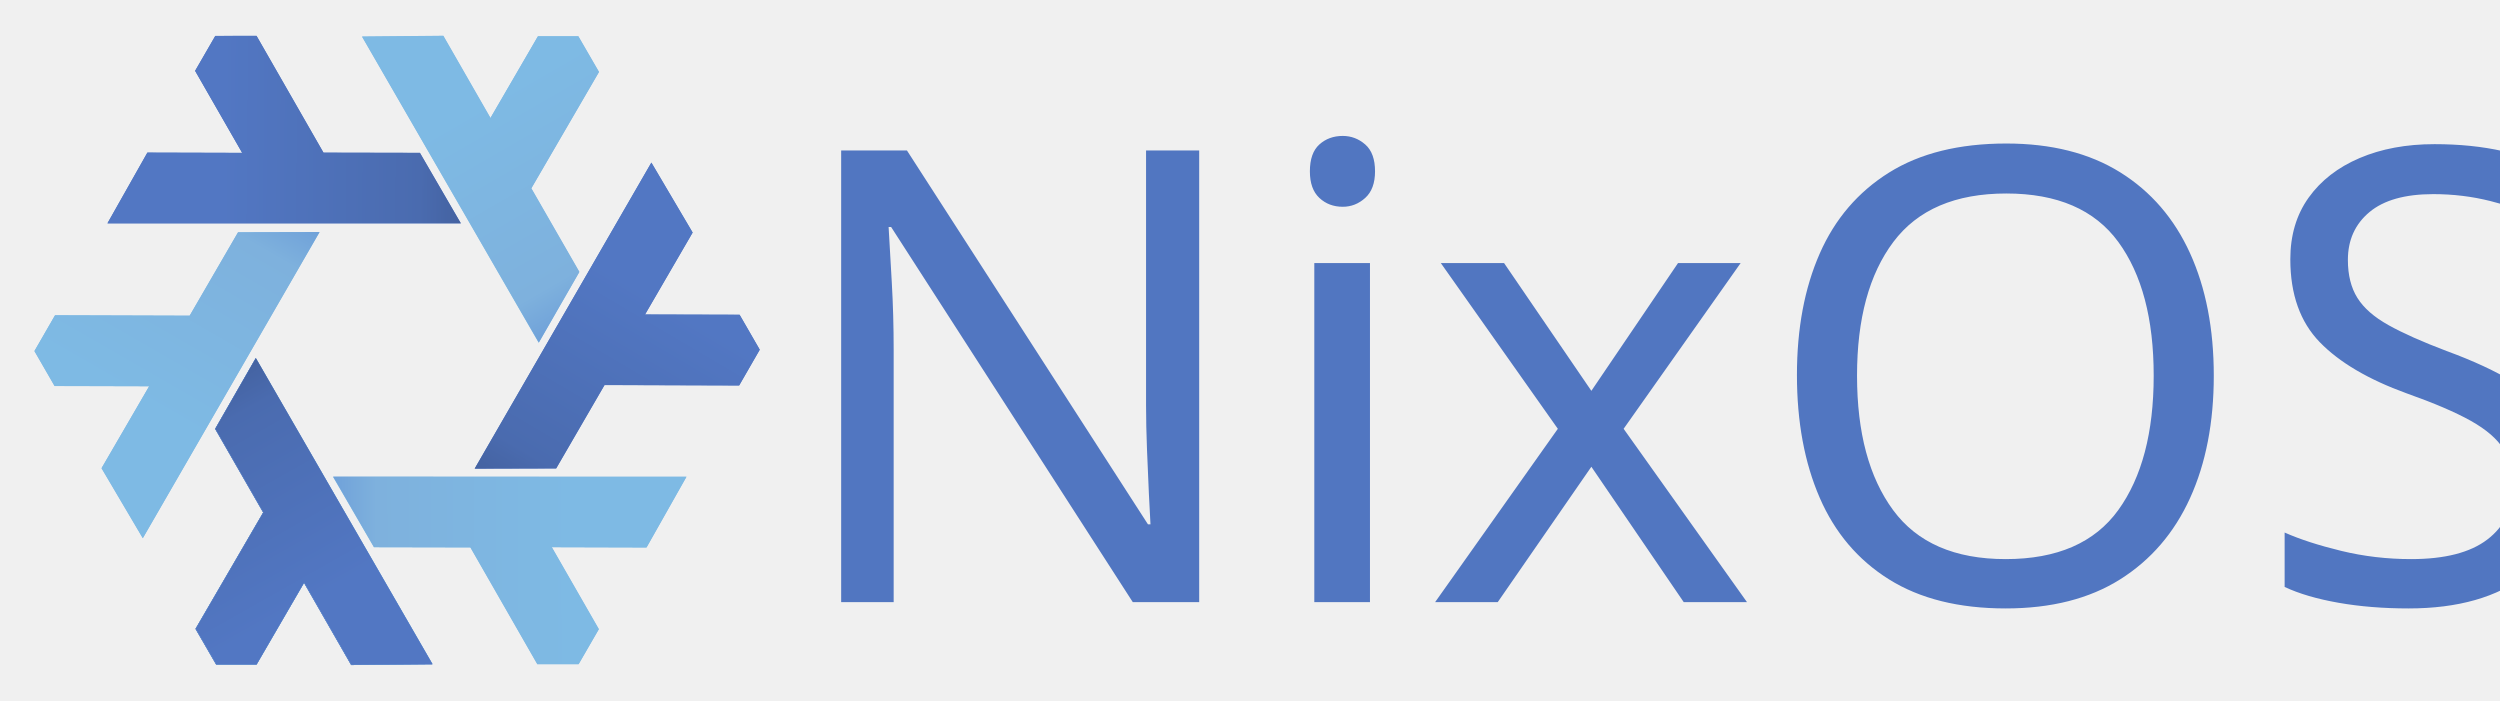
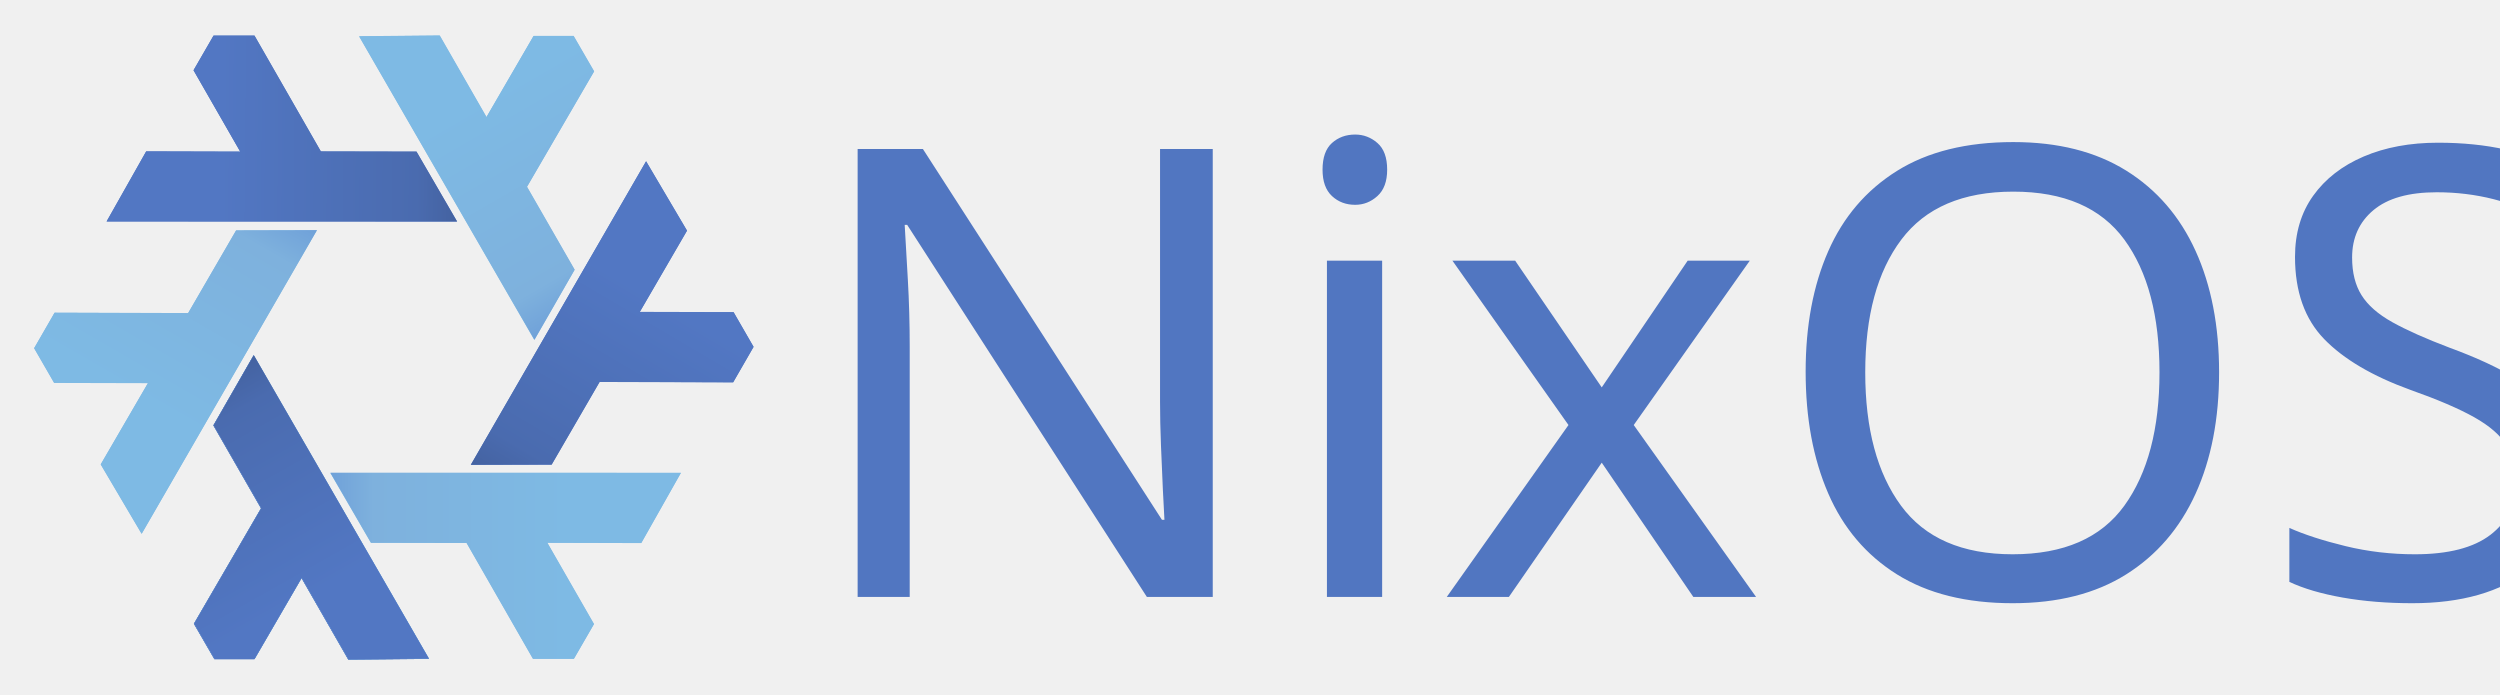
- <svg xmlns="http://www.w3.org/2000/svg" xmlns:xlink="http://www.w3.org/1999/xlink" width="488mm" height="136.685mm" viewBox="0 0 1729.134 484.317" id="svg2" version="1.1">
+ <svg xmlns="http://www.w3.org/2000/svg" xmlns:xlink="http://www.w3.org/1999/xlink" width="492mm" height="136.685mm" viewBox="0 0 1743.307 484.317" id="svg2" version="1.1">
  <defs id="defs4">
    <linearGradient id="linearGradient5562">
      <stop style="stop-color:#699ad7;stop-opacity:1" offset="0" id="stop5564" />
      <stop id="stop5566" offset="0.243" style="stop-color:#7eb1dd;stop-opacity:1" />
      <stop style="stop-color:#7ebae4;stop-opacity:1" offset="1" id="stop5568" />
    </linearGradient>
    <linearGradient id="linearGradient5053">
      <stop style="stop-color:#415e9a;stop-opacity:1" offset="0" id="stop5055" />
      <stop id="stop5057" offset="0.232" style="stop-color:#4a6baf;stop-opacity:1" />
      <stop style="stop-color:#5277c3;stop-opacity:1" offset="1" id="stop5059" />
    </linearGradient>
    <linearGradient id="linearGradient5960">
      <stop id="stop5962" offset="0" style="stop-color:#637ddf;stop-opacity:1" />
      <stop style="stop-color:#649afa;stop-opacity:1" offset="0.232" id="stop5964" />
      <stop id="stop5966" offset="1" style="stop-color:#719efa;stop-opacity:1" />
    </linearGradient>
    <linearGradient y2="515.971" x2="282.261" y1="338.624" x1="213.956" gradientTransform="translate(983.3608,601.3889)" gradientUnits="userSpaceOnUse" id="linearGradient5855" xlink:href="#linearGradient5960" />
    <linearGradient xlink:href="#linearGradient5562" id="linearGradient5384" gradientUnits="userSpaceOnUse" gradientTransform="translate(70.65034,-1055.151)" x1="200.597" y1="351.411" x2="290.087" y2="506.188" />
    <linearGradient xlink:href="#linearGradient5053" id="linearGradient5386" gradientUnits="userSpaceOnUse" gradientTransform="translate(864.6959,-1491.341)" x1="-584.199" y1="782.336" x2="-496.297" y2="937.714" />
  </defs>
  <g id="layer7" style="display:none">
    <rect transform="translate(-132.5822,958.0402)" style="color:#000000;clip-rule:nonzero;display:inline;overflow:visible;visibility:visible;opacity:1;isolation:auto;mix-blend-mode:normal;color-interpolation:sRGB;color-interpolation-filters:linearRGB;solid-color:#000000;solid-opacity:1;fill:#ffffff;fill-opacity:1;fill-rule:evenodd;stroke:none;stroke-width:3;stroke-linecap:butt;stroke-linejoin:round;stroke-miterlimit:4;stroke-dasharray:none;stroke-dashoffset:0;stroke-opacity:1;marker:none;color-rendering:auto;image-rendering:auto;shape-rendering:auto;text-rendering:auto;enable-background:accumulate" id="rect5389" width="1543.428" height="483.744" x="132.582" y="-957.778" />
  </g>
  <g id="layer5" style="display:none;opacity:0.516" transform="translate(-132.5822,958.0402)">
    <rect y="-957.778" x="132.582" height="483.744" width="1543.428" id="rect5350" style="color:#000000;clip-rule:nonzero;display:inline;overflow:visible;visibility:visible;opacity:1;isolation:auto;mix-blend-mode:normal;color-interpolation:sRGB;color-interpolation-filters:linearRGB;solid-color:#000000;solid-opacity:1;fill:#d4d4d4;fill-opacity:1;fill-rule:evenodd;stroke:none;stroke-width:3;stroke-linecap:butt;stroke-linejoin:round;stroke-miterlimit:4;stroke-dasharray:none;stroke-dashoffset:0;stroke-opacity:1;marker:none;color-rendering:auto;image-rendering:auto;shape-rendering:auto;text-rendering:auto;enable-background:accumulate" />
    <rect style="color:#000000;clip-rule:nonzero;display:inline;overflow:visible;visibility:visible;opacity:1;isolation:auto;mix-blend-mode:normal;color-interpolation:sRGB;color-interpolation-filters:linearRGB;solid-color:#000000;solid-opacity:1;fill:#9b9b9b;fill-opacity:1;fill-rule:evenodd;stroke:none;stroke-width:3;stroke-linecap:butt;stroke-linejoin:round;stroke-miterlimit:4;stroke-dasharray:none;stroke-dashoffset:0;stroke-opacity:1;marker:none;color-rendering:auto;image-rendering:auto;shape-rendering:auto;text-rendering:auto;enable-background:accumulate" id="rect5346" width="1496.443" height="435.681" x="155.776" y="-933.387" />
    <rect y="-851.659" x="159.027" height="272.584" width="1492.573" id="rect5348" style="color:#000000;clip-rule:nonzero;display:inline;overflow:visible;visibility:visible;opacity:1;isolation:auto;mix-blend-mode:normal;color-interpolation:sRGB;color-interpolation-filters:linearRGB;solid-color:#000000;solid-opacity:1;fill:#848484;fill-opacity:1;fill-rule:evenodd;stroke:none;stroke-width:3;stroke-linecap:butt;stroke-linejoin:round;stroke-miterlimit:4;stroke-dasharray:none;stroke-dashoffset:0;stroke-opacity:1;marker:none;color-rendering:auto;image-rendering:auto;shape-rendering:auto;text-rendering:auto;enable-background:accumulate" />
  </g>
  <g id="layer6" style="display:none" transform="translate(-132.5822,958.0402)">
    <rect y="-958.028" x="132.651" height="484.304" width="550.416" id="rect5379" style="color:#000000;clip-rule:nonzero;display:inline;overflow:visible;visibility:visible;opacity:1;isolation:auto;mix-blend-mode:normal;color-interpolation:sRGB;color-interpolation-filters:linearRGB;solid-color:#000000;solid-opacity:1;fill:#5c201e;fill-opacity:1;fill-rule:evenodd;stroke:none;stroke-width:3;stroke-linecap:butt;stroke-linejoin:round;stroke-miterlimit:4;stroke-dasharray:none;stroke-dashoffset:0;stroke-opacity:1;marker:none;color-rendering:auto;image-rendering:auto;shape-rendering:auto;text-rendering:auto;enable-background:accumulate" />
    <rect style="color:#000000;clip-rule:nonzero;display:inline;overflow:visible;visibility:visible;opacity:1;isolation:auto;mix-blend-mode:normal;color-interpolation:sRGB;color-interpolation-filters:linearRGB;solid-color:#000000;solid-opacity:1;fill:#c24a46;fill-opacity:1;fill-rule:evenodd;stroke:none;stroke-width:3;stroke-linecap:butt;stroke-linejoin:round;stroke-miterlimit:4;stroke-dasharray:none;stroke-dashoffset:0;stroke-opacity:1;marker:none;color-rendering:auto;image-rendering:auto;shape-rendering:auto;text-rendering:auto;enable-background:accumulate" id="rect5372" width="501.944" height="434.304" x="156.123" y="-933.028" />
    <rect style="color:#000000;clip-rule:nonzero;display:inline;overflow:visible;visibility:visible;opacity:1;isolation:auto;mix-blend-mode:normal;color-interpolation:sRGB;color-interpolation-filters:linearRGB;solid-color:#000000;solid-opacity:1;fill:#d98d8a;fill-opacity:1;fill-rule:evenodd;stroke:none;stroke-width:3;stroke-linecap:butt;stroke-linejoin:round;stroke-miterlimit:4;stroke-dasharray:none;stroke-dashoffset:0;stroke-opacity:1;marker:none;color-rendering:auto;image-rendering:auto;shape-rendering:auto;text-rendering:auto;enable-background:accumulate" id="rect5381" width="24.94" height="24.94" x="658.028" y="-958.04" />
  </g>
  <g id="layer1" style="display:inline" transform="translate(-132.5822,958.0402)">
    <path style="color:#000000;clip-rule:nonzero;display:inline;overflow:visible;visibility:visible;opacity:1;isolation:auto;mix-blend-mode:normal;color-interpolation:sRGB;color-interpolation-filters:linearRGB;solid-color:#000000;solid-opacity:1;fill:#5277c3;fill-opacity:1;fill-rule:evenodd;stroke:none;stroke-width:3;stroke-linecap:butt;stroke-linejoin:round;stroke-miterlimit:4;stroke-dasharray:none;stroke-dashoffset:0;stroke-opacity:1;color-rendering:auto;image-rendering:auto;shape-rendering:auto;text-rendering:auto;enable-background:accumulate" d="m 309.404,-710.252 122.197,211.675 -56.157,0.527 -32.624,-56.869 -32.856,56.565 -27.902,-0.011 -14.291,-24.69 46.81,-80.49 -33.229,-57.826 z" id="path4861" />
    <path style="color:#000000;clip-rule:nonzero;display:inline;overflow:visible;visibility:visible;opacity:1;isolation:auto;mix-blend-mode:normal;color-interpolation:sRGB;color-interpolation-filters:linearRGB;solid-color:#000000;solid-opacity:1;fill:#7ebae4;fill-opacity:1;fill-rule:evenodd;stroke:none;stroke-width:3;stroke-linecap:butt;stroke-linejoin:round;stroke-miterlimit:4;stroke-dasharray:none;stroke-dashoffset:0;stroke-opacity:1;color-rendering:auto;image-rendering:auto;shape-rendering:auto;text-rendering:auto;enable-background:accumulate" d="m 353.509,-797.443 -122.218,211.663 -28.535,-48.37 32.938,-56.688 -65.415,-0.172 -13.941,-24.17 14.236,-24.721 93.112,0.294 33.464,-57.69 z" id="use4863" />
    <path style="color:#000000;clip-rule:nonzero;display:inline;overflow:visible;visibility:visible;opacity:1;isolation:auto;mix-blend-mode:normal;color-interpolation:sRGB;color-interpolation-filters:linearRGB;solid-color:#000000;solid-opacity:1;fill:#7ebae4;fill-opacity:1;fill-rule:evenodd;stroke:none;stroke-width:3;stroke-linecap:butt;stroke-linejoin:round;stroke-miterlimit:4;stroke-dasharray:none;stroke-dashoffset:0;stroke-opacity:1;color-rendering:auto;image-rendering:auto;shape-rendering:auto;text-rendering:auto;enable-background:accumulate" d="m 362.885,-628.243 244.414,0.012 -27.622,48.897 -65.562,-0.182 32.559,56.737 -13.961,24.159 -28.527,0.032 -46.301,-80.784 -66.693,-0.135 z" id="use4865" />
    <path style="color:#000000;clip-rule:nonzero;display:inline;overflow:visible;visibility:visible;opacity:1;isolation:auto;mix-blend-mode:normal;color-interpolation:sRGB;color-interpolation-filters:linearRGB;solid-color:#000000;solid-opacity:1;fill:#7ebae4;fill-opacity:1;fill-rule:evenodd;stroke:none;stroke-width:3;stroke-linecap:butt;stroke-linejoin:round;stroke-miterlimit:4;stroke-dasharray:none;stroke-dashoffset:0;stroke-opacity:1;color-rendering:auto;image-rendering:auto;shape-rendering:auto;text-rendering:auto;enable-background:accumulate" d="m 505.143,-720.989 -122.197,-211.675 56.157,-0.527 32.624,56.869 32.856,-56.565 27.902,0.011 14.291,24.69 -46.81,80.49 33.229,57.826 z" id="use4867" />
    <path id="path4873" d="m 309.404,-710.252 122.197,211.675 -56.157,0.527 -32.624,-56.869 -32.856,56.565 -27.902,-0.011 -14.291,-24.69 46.81,-80.49 -33.229,-57.826 z" style="color:#000000;clip-rule:nonzero;display:inline;overflow:visible;visibility:visible;opacity:1;isolation:auto;mix-blend-mode:normal;color-interpolation:sRGB;color-interpolation-filters:linearRGB;solid-color:#000000;solid-opacity:1;fill:#5277c3;fill-opacity:1;fill-rule:evenodd;stroke:none;stroke-width:3;stroke-linecap:butt;stroke-linejoin:round;stroke-miterlimit:4;stroke-dasharray:none;stroke-dashoffset:0;stroke-opacity:1;color-rendering:auto;image-rendering:auto;shape-rendering:auto;text-rendering:auto;enable-background:accumulate" />
    <path id="use4875" d="m 451.336,-803.533 -244.414,-0.012 27.622,-48.897 65.562,0.182 -32.559,-56.737 13.961,-24.159 28.527,-0.032 46.301,80.784 66.693,0.135 z" style="color:#000000;clip-rule:nonzero;display:inline;overflow:visible;visibility:visible;opacity:1;isolation:auto;mix-blend-mode:normal;color-interpolation:sRGB;color-interpolation-filters:linearRGB;solid-color:#000000;solid-opacity:1;fill:#5277c3;fill-opacity:1;fill-rule:evenodd;stroke:none;stroke-width:3;stroke-linecap:butt;stroke-linejoin:round;stroke-miterlimit:4;stroke-dasharray:none;stroke-dashoffset:0;stroke-opacity:1;color-rendering:auto;image-rendering:auto;shape-rendering:auto;text-rendering:auto;enable-background:accumulate" />
    <path id="use4877" d="m 460.872,-633.842 122.218,-211.663 28.535,48.37 -32.938,56.688 65.415,0.172 13.941,24.17 -14.236,24.721 -93.112,-0.294 -33.464,57.69 z" style="color:#000000;clip-rule:nonzero;display:inline;overflow:visible;visibility:visible;opacity:1;isolation:auto;mix-blend-mode:normal;color-interpolation:sRGB;color-interpolation-filters:linearRGB;solid-color:#000000;solid-opacity:1;fill:#5277c3;fill-opacity:1;fill-rule:evenodd;stroke:none;stroke-width:3;stroke-linecap:butt;stroke-linejoin:round;stroke-miterlimit:4;stroke-dasharray:none;stroke-dashoffset:0;stroke-opacity:1;color-rendering:auto;image-rendering:auto;shape-rendering:auto;text-rendering:auto;enable-background:accumulate" />
    <g id="layer2" style="display:none" transform="translate(72.03904,-1799.448)">
      <path d="M 460.606,594.729 209.742,594.729 84.31,377.474 209.742,160.219 l 250.864,1e-5 125.432,217.255 z" id="path6032" style="color:#000000;display:inline;overflow:visible;visibility:visible;opacity:0.236;fill:#4e4d52;fill-opacity:1;fill-rule:nonzero;stroke:none;stroke-width:3;stroke-linecap:butt;stroke-linejoin:round;stroke-miterlimit:4;stroke-dasharray:none;stroke-dashoffset:0;stroke-opacity:1;marker:none;enable-background:accumulate" />
      <path transform="translate(0,-308.2677)" style="color:#000000;display:inline;overflow:visible;visibility:visible;opacity:1;fill:#4e4d52;fill-opacity:1;fill-rule:nonzero;stroke:none;stroke-width:3;stroke-linecap:butt;stroke-linejoin:round;stroke-miterlimit:4;stroke-dasharray:none;stroke-dashoffset:0;stroke-opacity:1;marker:none;enable-background:accumulate" id="path5875" d="m 385.592,773.067 -100.835,0 -50.417,-87.326 50.417,-87.326 100.835,10e-6 50.417,87.326 z" />
      <path transform="translate(0,-308.2677)" id="path5851" d="m 1216.559,938.534 123.055,228.14 -42.681,-1.262 -43.482,-79.772 -39.651,80.327 -32.688,-19.798 53.474,-100.285 -37.116,-73.89 z" style="fill:url(#linearGradient5855);fill-opacity:1;fill-rule:evenodd;stroke:none;stroke-width:3;stroke-linecap:butt;stroke-linejoin:round;stroke-miterlimit:4;stroke-dasharray:none;stroke-opacity:1" />
      <rect style="color:#000000;clip-rule:nonzero;display:inline;overflow:visible;visibility:visible;opacity:0.415;isolation:auto;mix-blend-mode:normal;color-interpolation:sRGB;color-interpolation-filters:linearRGB;solid-color:#000000;solid-opacity:1;fill:#c53a3a;fill-opacity:1;fill-rule:nonzero;stroke:none;stroke-width:3;stroke-linecap:butt;stroke-linejoin:round;stroke-miterlimit:4;stroke-dasharray:none;stroke-dashoffset:0;stroke-opacity:1;marker:none;color-rendering:auto;image-rendering:auto;shape-rendering:auto;text-rendering:auto;enable-background:accumulate" id="rect5884" width="48.835" height="226.229" x="-34.742" y="446.171" transform="rotate(-30)" />
      <path transform="translate(0,-308.2677)" style="color:#000000;clip-rule:nonzero;display:inline;overflow:visible;visibility:visible;opacity:0.509;isolation:auto;mix-blend-mode:normal;color-interpolation:sRGB;color-interpolation-filters:linearRGB;solid-color:#000000;solid-opacity:1;fill:#000000;fill-opacity:1;fill-rule:evenodd;stroke:none;stroke-width:3;stroke-linecap:butt;stroke-linejoin:round;stroke-miterlimit:4;stroke-dasharray:none;stroke-dashoffset:0;stroke-opacity:1;marker:none;color-rendering:auto;image-rendering:auto;shape-rendering:auto;text-rendering:auto;enable-background:accumulate" id="path3428" d="m 251.986,878.638 -14.024,24.291 h -28.049 l -14.024,-24.291 14.024,-24.291 h 28.049 z" />
      <use x="0" y="0" xlink:href="#rect5884" id="use4252" transform="rotate(60,268.2979,489.4515)" width="100%" height="100%" />
      <rect style="color:#000000;clip-rule:nonzero;display:inline;overflow:visible;visibility:visible;opacity:1;isolation:auto;mix-blend-mode:normal;color-interpolation:sRGB;color-interpolation-filters:linearRGB;solid-color:#000000;solid-opacity:1;fill:#000000;fill-opacity:0.651;fill-rule:evenodd;stroke:none;stroke-width:1px;stroke-linecap:butt;stroke-linejoin:miter;stroke-miterlimit:4;stroke-dasharray:none;stroke-dashoffset:0;stroke-opacity:1;marker:none;color-rendering:auto;image-rendering:auto;shape-rendering:auto;text-rendering:auto;enable-background:accumulate" id="rect4254" width="5.395" height="115.126" x="545.71" y="467.07" transform="rotate(30,575.2354,-154.1339)" />
    </g>
  </g>
  <g id="layer3" style="display:inline;opacity:1" transform="translate(-132.5822,958.0402)">
    <path id="path3336-6" d="m 309.549,-710.388 122.197,211.675 -56.157,0.527 -32.624,-56.869 -32.856,56.565 -27.902,-0.011 -14.291,-24.69 46.81,-80.49 -33.229,-57.826 z" style="opacity:1;fill:url(#linearGradient5384);fill-opacity:1;fill-rule:evenodd;stroke:none;stroke-width:3;stroke-linecap:butt;stroke-linejoin:round;stroke-miterlimit:4;stroke-dasharray:none;stroke-opacity:1" />
    <use height="100%" width="100%" transform="rotate(60,407.1116,-715.7872)" id="use3439-6" xlink:href="#path3336-6" y="0" x="0" />
    <use height="100%" width="100%" transform="rotate(-60,407.3118,-715.7002)" id="use3445-0" xlink:href="#path3336-6" y="0" x="0" />
    <use height="100%" width="100%" transform="rotate(180,407.4187,-715.7565)" id="use3449-5" xlink:href="#path3336-6" y="0" x="0" />
    <path style="color:#000000;clip-rule:nonzero;display:inline;overflow:visible;visibility:visible;opacity:1;isolation:auto;mix-blend-mode:normal;color-interpolation:sRGB;color-interpolation-filters:linearRGB;solid-color:#000000;solid-opacity:1;fill:url(#linearGradient5386);fill-opacity:1;fill-rule:evenodd;stroke:none;stroke-width:3;stroke-linecap:butt;stroke-linejoin:round;stroke-miterlimit:4;stroke-dasharray:none;stroke-dashoffset:0;stroke-opacity:1;color-rendering:auto;image-rendering:auto;shape-rendering:auto;text-rendering:auto;enable-background:accumulate" d="m 309.549,-710.388 122.197,211.675 -56.157,0.527 -32.624,-56.869 -32.856,56.565 -27.902,-0.011 -14.291,-24.69 46.81,-80.49 -33.229,-57.826 z" id="path4260-0" />
    <use height="100%" width="100%" transform="rotate(120,407.3392,-716.0836)" id="use4354-5" xlink:href="#path4260-0" y="0" x="0" style="display:inline" />
    <use height="100%" width="100%" transform="rotate(-120,407.2882,-715.87)" id="use4362-2" xlink:href="#path4260-0" y="0" x="0" style="display:inline" />
  </g>
  <g style="display:inline" id="g5329" transform="translate(-132.5822,958.0402)">
    <text xml:space="preserve" style="font-size:37.5px;line-height:1.25;font-family:brushof;-inkscape-font-specification:brushof;stroke-width:0.938" x="800.309" y="-798.178" id="text9750">
      <tspan id="tspan9748" style="stroke-width:0.938" x="800.309" y="-798.178" />
      <tspan style="stroke-width:0.938" x="800.309" y="-751.303" id="tspan10346" />
    </text>
-     <text xml:space="preserve" style="font-size:437.5px;line-height:1.25;font-family:Brushot;-inkscape-font-specification:Brushot;fill:#5176c1;fill-opacity:1;stroke-width:0.938" x="671.942" y="-541.586" id="text4892">
-       <tspan id="tspan4890" style="font-size:437.5px;fill:#5176c1;fill-opacity:1;stroke-width:0.938" x="671.942" y="-541.586">NixOS</tspan>
+     <text xml:space="preserve" style="font-size:437.5px;line-height:1.25;font-family:Brushot;-inkscape-font-specification:Brushot;fill:#5176c1;fill-opacity:1;stroke-width:0.938" x="688.196" y="-541.78" id="text4892">
+       <tspan id="tspan4890" style="font-size:437.5px;fill:#5176c1;fill-opacity:1;stroke-width:0.938" x="688.196" y="-541.78">NixOS</tspan>
    </text>
  </g>
</svg>
